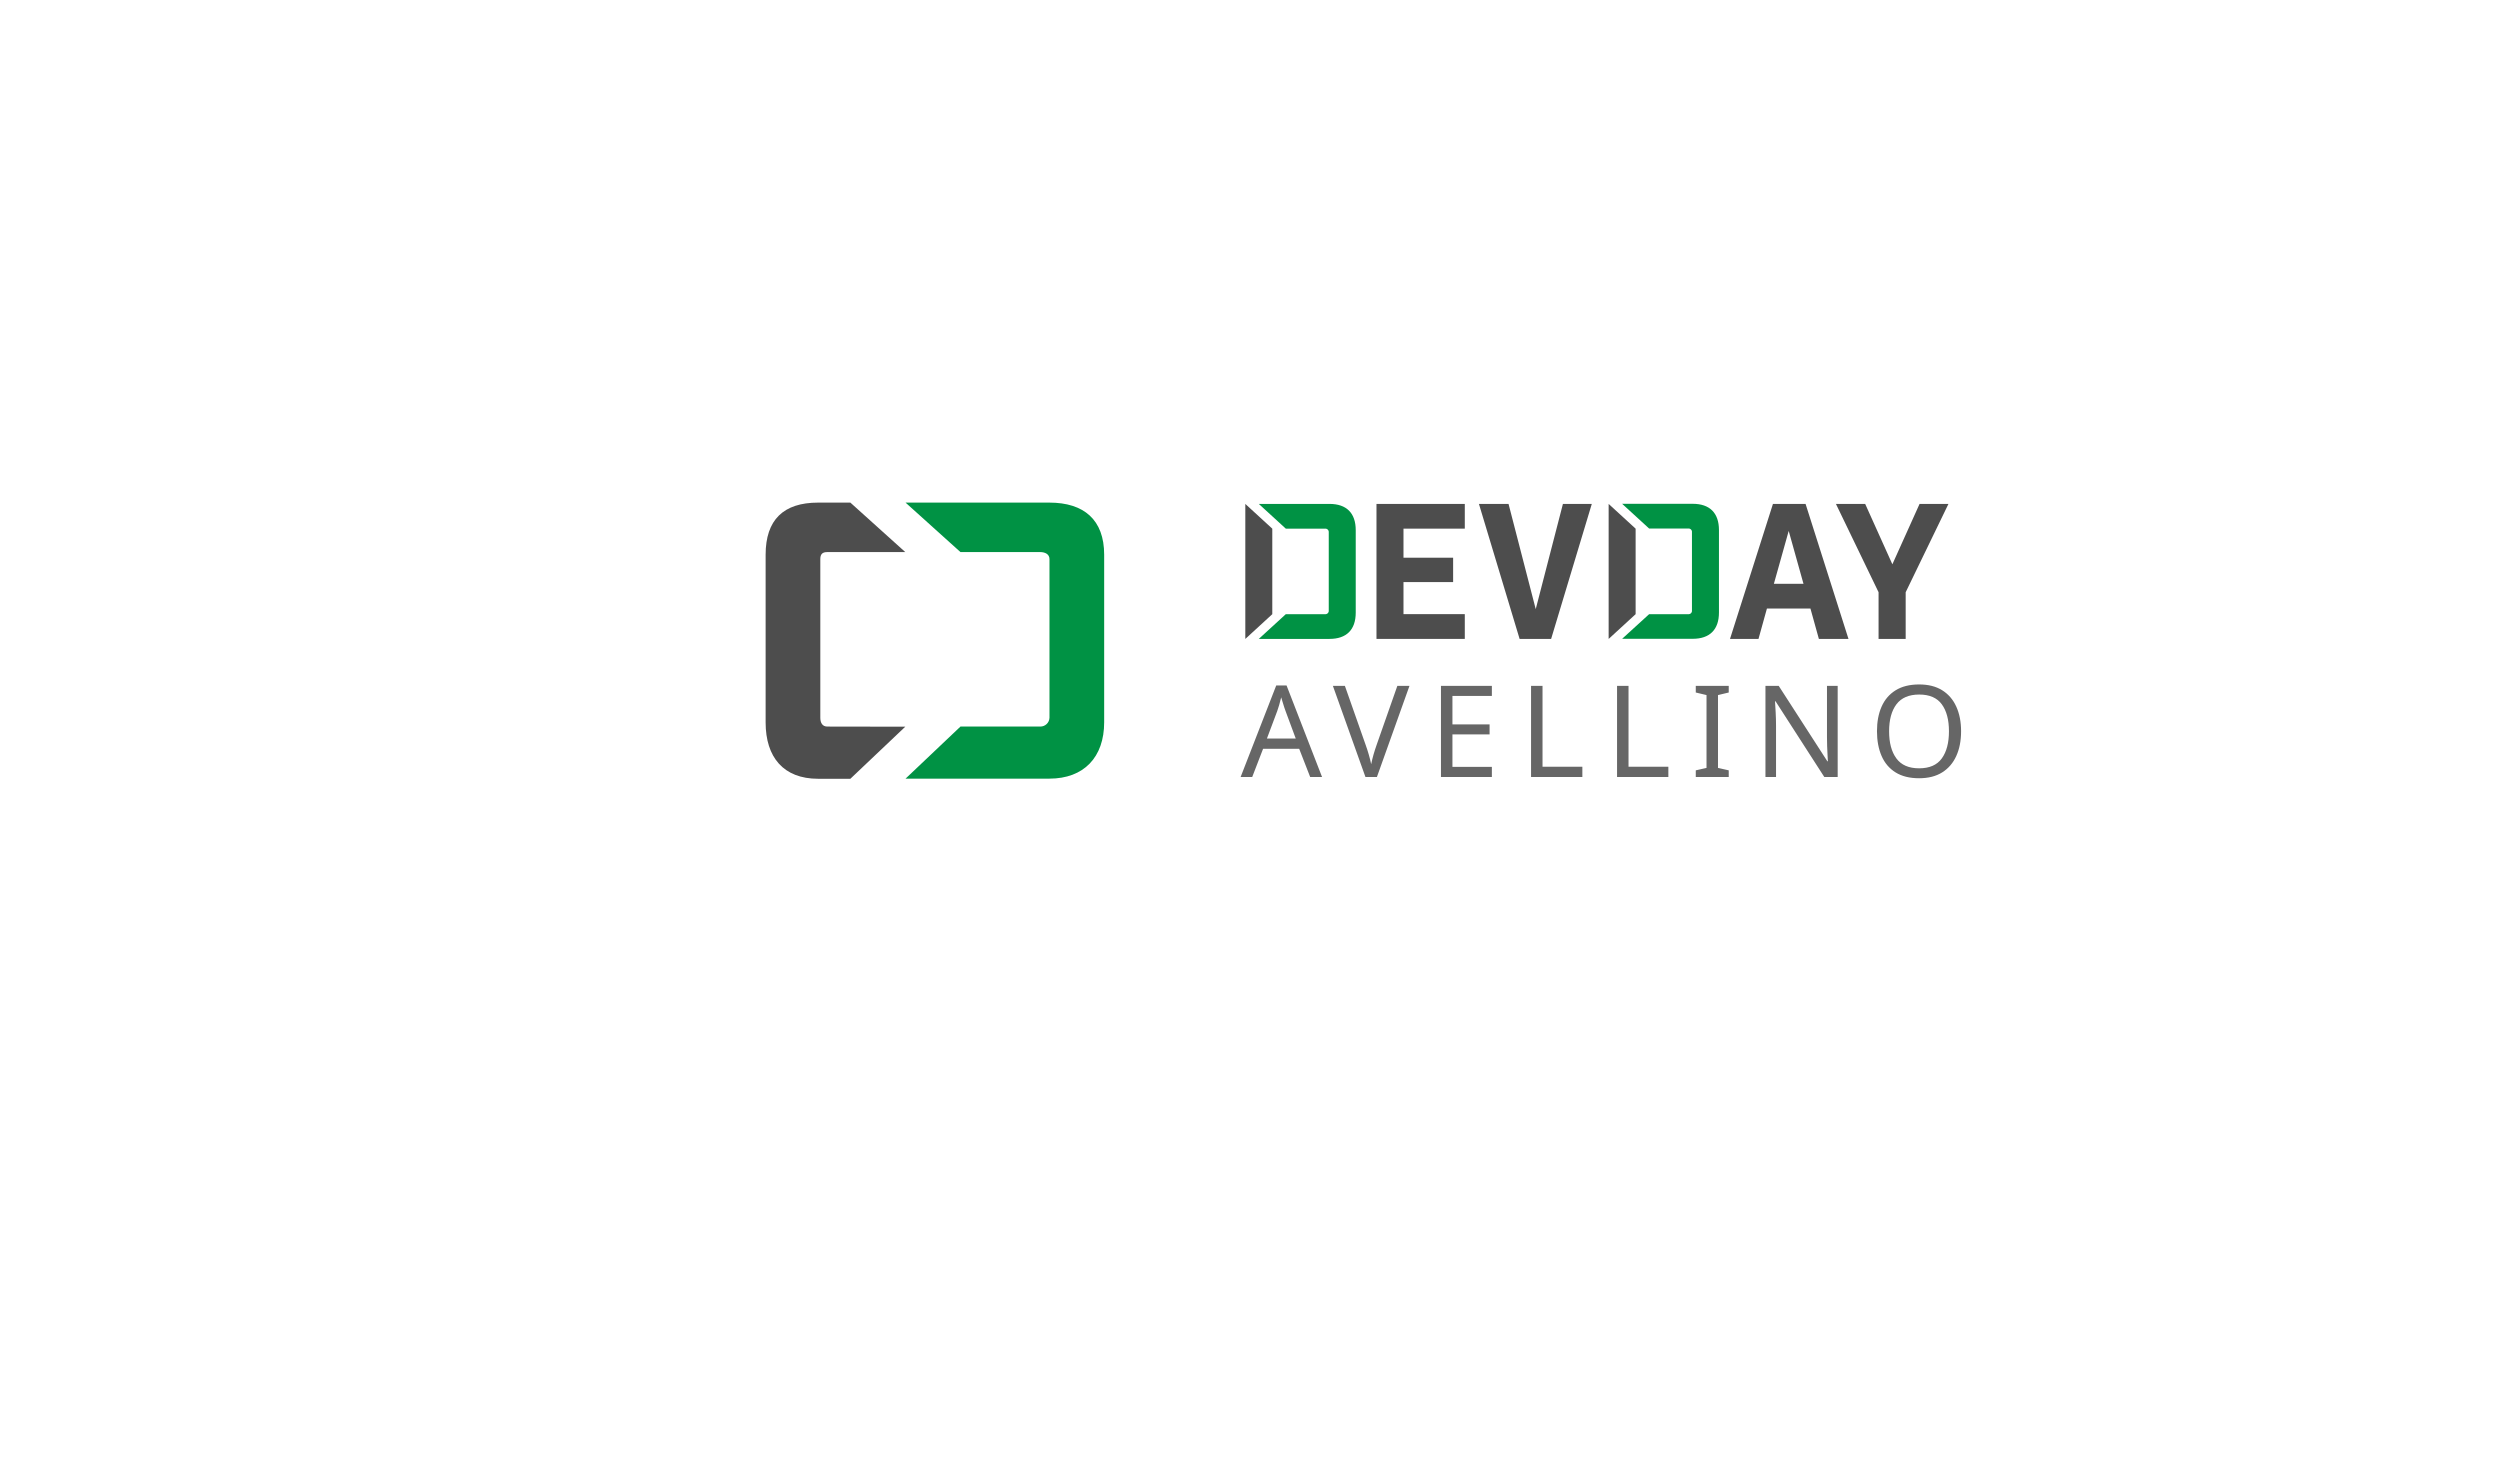
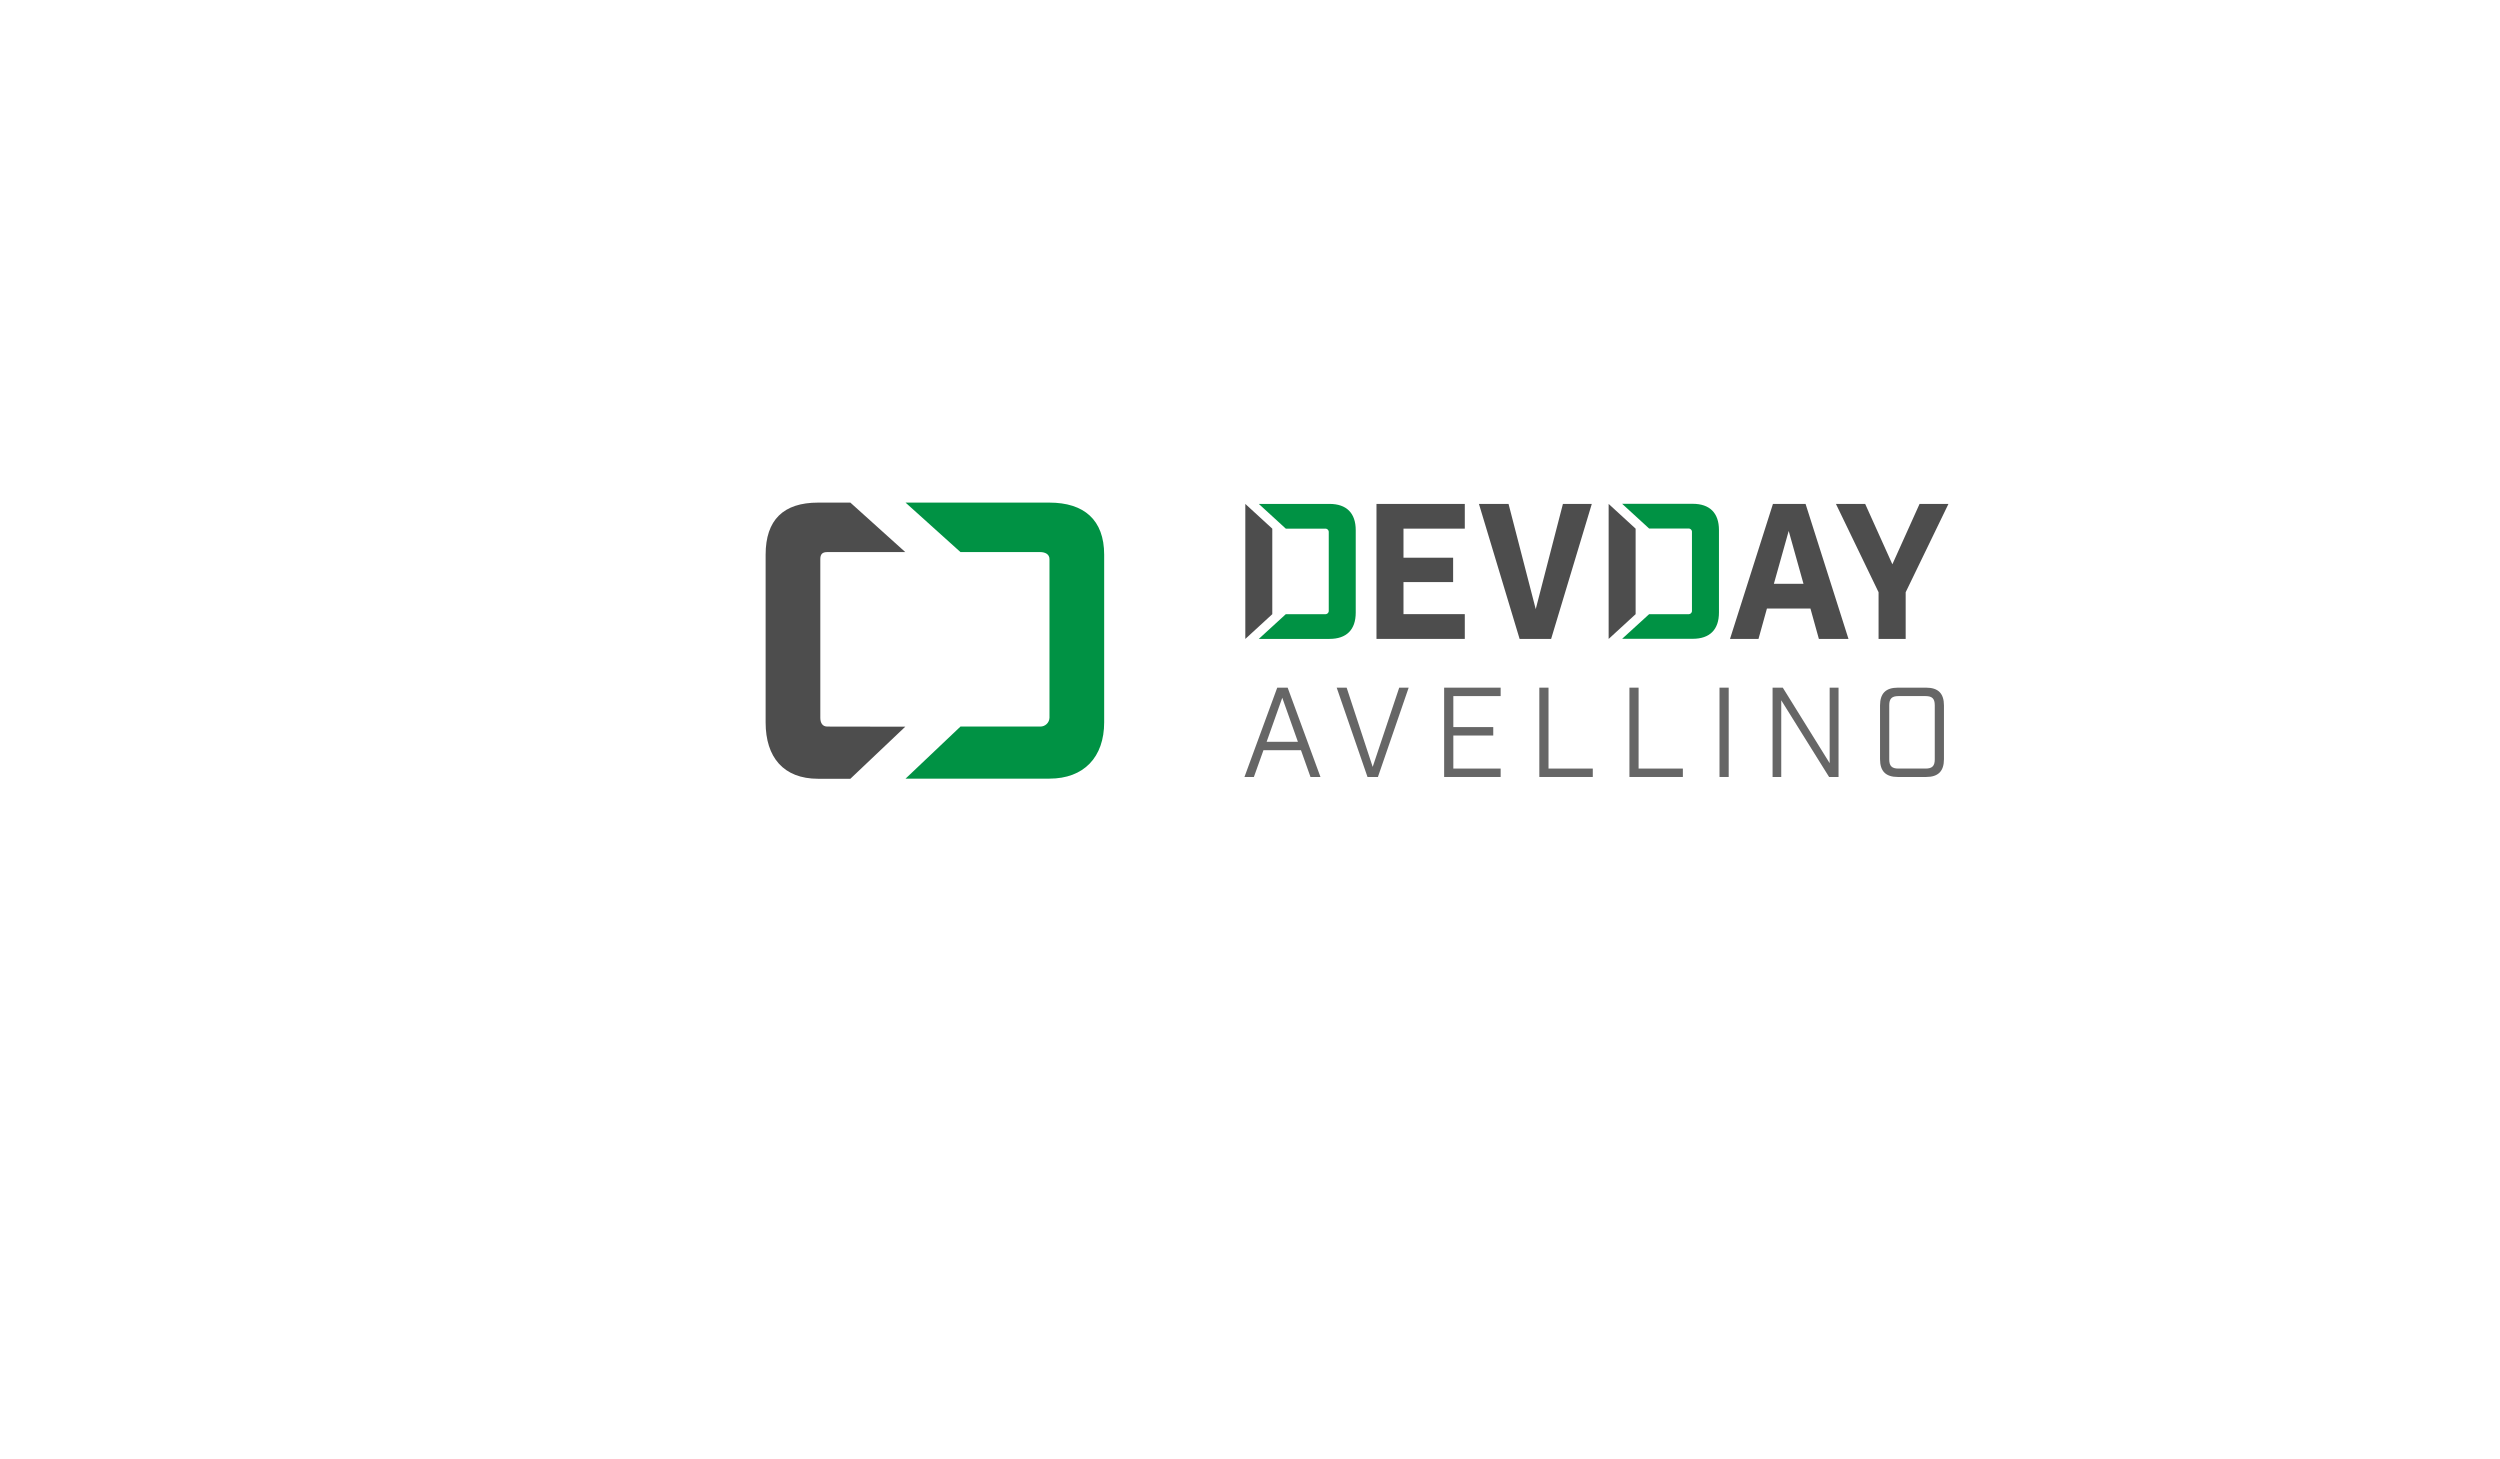
<svg xmlns="http://www.w3.org/2000/svg" id="Design" viewBox="0 0 960 560">
  <defs>
-     <style>.cls-1{font-size:49px;fill:#666;font-family:Industry-Book, Industry;letter-spacing:0.07em;}.cls-2{letter-spacing:0.15em;}.cls-3{fill:#4d4d4d;}.cls-4{fill:#009244;}</style>
+     <style>.cls-1{fill:#666;}.cls-2{fill:#4d4d4d;}.cls-3{fill:#009244;}</style>
  </defs>
-   <text class="cls-1" transform="translate(476.4 298.36)">A<tspan class="cls-2" x="35.43" y="0">VELLINO</tspan>
-   </text>
-   <path class="cls-3" d="M317.68,279c-1.9,0-2.68-1.47-2.68-3.38V214.71c0-1.91.78-2.71,2.68-2.71h29.95l-21.09-19H314.17C300.84,193,294,199.62,294,213v64.43c0,13.33,6.84,21.62,20.17,21.62h12.37l21.09-20Z" />
-   <path class="cls-4" d="M402.94,193H347.73l21.09,19h30.6c1.91,0,3.58.8,3.58,2.71v60.91a3.5,3.5,0,0,1-3.58,3.38h-30.6l-21.09,20h55.21c13.32,0,21.06-8.29,21.06-21.62V213C424,199.62,416.26,193,402.94,193Z" />
-   <path class="cls-4" d="M493.75,235.84H508.8a1.29,1.29,0,0,0,1.44-1.44v-30A1.3,1.3,0,0,0,508.8,203H493.75l-10.37-9.5h27.14c6.55,0,10.08,3.53,10.08,10.08v31.68c0,6.55-3.53,10.08-10.08,10.08H483.38Z" />
-   <path class="cls-3" d="M562.48,193.51V203H538.94v11.16H558v9.36H538.94v12.31h23.54v9.51H528.57V193.51Z" />
-   <path class="cls-3" d="M595.63,245.35h-12.1l-15.62-51.84h11.37l10.44,40.39,10.44-40.39h11.09Z" />
-   <path class="cls-3" d="M678.5,233.68l-3.24,11.67H664.32l16.49-51.84h12.53l16.48,51.84H698.45l-3.24-11.67Zm8.36-29.8-5.69,20.3h11.37Z" />
-   <path class="cls-3" d="M721.37,245.35V227.42L705,193.51h11.23l10.44,23.18,10.44-23.18h11.09l-16.42,33.91v17.93Z" />
-   <polygon class="cls-3" points="478.2 245.35 478.2 193.51 488.56 203.01 488.56 235.84 478.2 245.35" />
-   <path class="cls-4" d="M633.27,235.84h15a1.29,1.29,0,0,0,1.44-1.44v-30a1.29,1.29,0,0,0-1.44-1.44h-15l-10.37-9.5H650c6.55,0,10.08,3.53,10.08,10.08v31.68c0,6.55-3.53,10.08-10.08,10.08H622.9Z" />
-   <polygon class="cls-3" points="617.72 245.35 617.72 193.51 628.08 203.01 628.08 235.84 617.72 245.35" />
+   <path class="cls-1" d="M499.57,288.07h-14.4l-3.68,10.29h-3.62l12.59-34.3h4l12.6,34.3h-3.83Zm-1.18-3.23-6-16.91-6,16.91Z" />
+   <path class="cls-1" d="M513.29,264.06h3.82l10,30.43,10.19-30.43h3.63l-11.81,34.3h-4Z" />
+   <path class="cls-1" d="M554.55,264.06h21.7v3.24H558.08v11.9h15.33v3.24H558.08v12.69h18.17v3.23h-21.7Z" />
+   <path class="cls-1" d="M591.1,264.06h3.53v31.07h17v3.23H591.1Z" />
+   <path class="cls-1" d="M625.7,264.06h3.52v31.07h17v3.23H625.7Z" />
+   <path class="cls-1" d="M660.29,264.06h3.53v34.3h-3.53Z" />
+   <path class="cls-1" d="M680.67,264.06h3.92l18,29v-29H706v34.3h-3.63L684,268.91v29.45h-3.33Z" />
+   <path class="cls-1" d="M721.93,291.5V270.92c0-4.65,2.21-6.86,6.86-6.86h10.83c4.65,0,6.86,2.21,6.86,6.86V291.5c0,4.66-2.21,6.86-6.86,6.86H728.79C724.14,298.36,721.93,296.16,721.93,291.5Zm17.49,3.63c2.55,0,3.53-1,3.53-3.53V270.82c0-2.54-1-3.52-3.53-3.52H729c-2.55,0-3.53,1-3.53,3.52V291.6c0,2.55,1,3.53,3.53,3.53Z" />
+   <path class="cls-2" d="M317.68,279c-1.9,0-2.68-1.47-2.68-3.38V214.71c0-1.91.78-2.71,2.68-2.71h29.95l-21.09-19H314.17C300.84,193,294,199.62,294,213v64.43c0,13.33,6.84,21.62,20.17,21.62h12.37l21.09-20Z" />
+   <path class="cls-3" d="M402.94,193H347.73l21.09,19h30.6c1.91,0,3.58.8,3.58,2.71v60.91a3.5,3.5,0,0,1-3.58,3.38h-30.6l-21.09,20h55.21c13.32,0,21.06-8.29,21.06-21.62V213C424,199.62,416.26,193,402.94,193Z" />
+   <path class="cls-3" d="M493.75,235.84H508.8a1.29,1.29,0,0,0,1.44-1.44v-30A1.3,1.3,0,0,0,508.8,203H493.75l-10.37-9.5h27.14c6.55,0,10.08,3.53,10.08,10.08v31.68c0,6.55-3.53,10.08-10.08,10.08H483.38Z" />
+   <path class="cls-2" d="M562.48,193.51V203H538.94v11.16H558v9.36H538.94v12.31h23.54v9.51H528.57V193.51Z" />
+   <path class="cls-2" d="M595.63,245.35h-12.1l-15.62-51.84h11.37l10.44,40.39,10.44-40.39h11.09Z" />
+   <path class="cls-2" d="M678.5,233.68l-3.24,11.67H664.32l16.49-51.84h12.53l16.48,51.84H698.45l-3.24-11.67Zm8.36-29.8-5.69,20.3h11.37Z" />
+   <path class="cls-2" d="M721.37,245.35V227.42L705,193.51h11.23l10.44,23.18,10.44-23.18h11.09l-16.42,33.91v17.93Z" />
+   <polygon class="cls-2" points="478.2 245.35 478.2 193.51 488.56 203.01 488.56 235.84 478.2 245.35" />
+   <path class="cls-3" d="M633.27,235.84h15a1.29,1.29,0,0,0,1.44-1.44v-30a1.29,1.29,0,0,0-1.44-1.44h-15l-10.37-9.5H650c6.55,0,10.08,3.53,10.08,10.08v31.68c0,6.55-3.53,10.08-10.08,10.08H622.9Z" />
+   <polygon class="cls-2" points="617.72 245.35 617.72 193.51 628.08 203.01 628.08 235.84 617.72 245.35" />
</svg>
